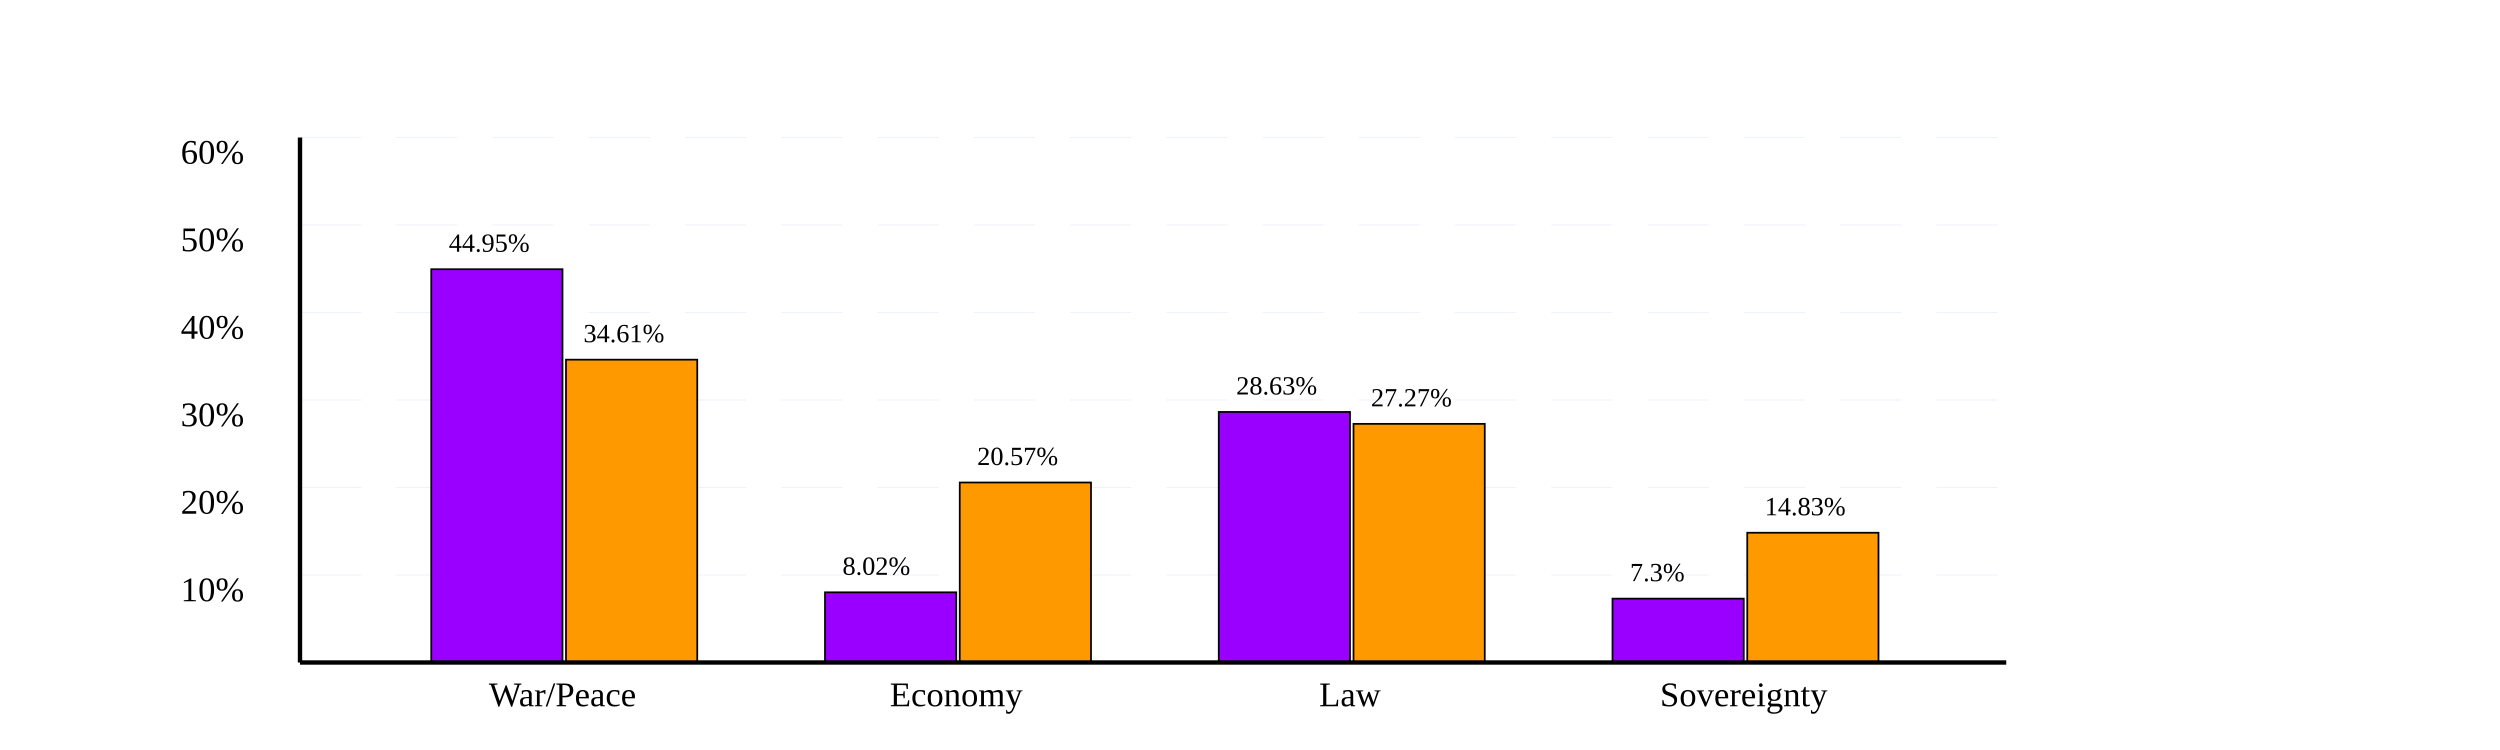
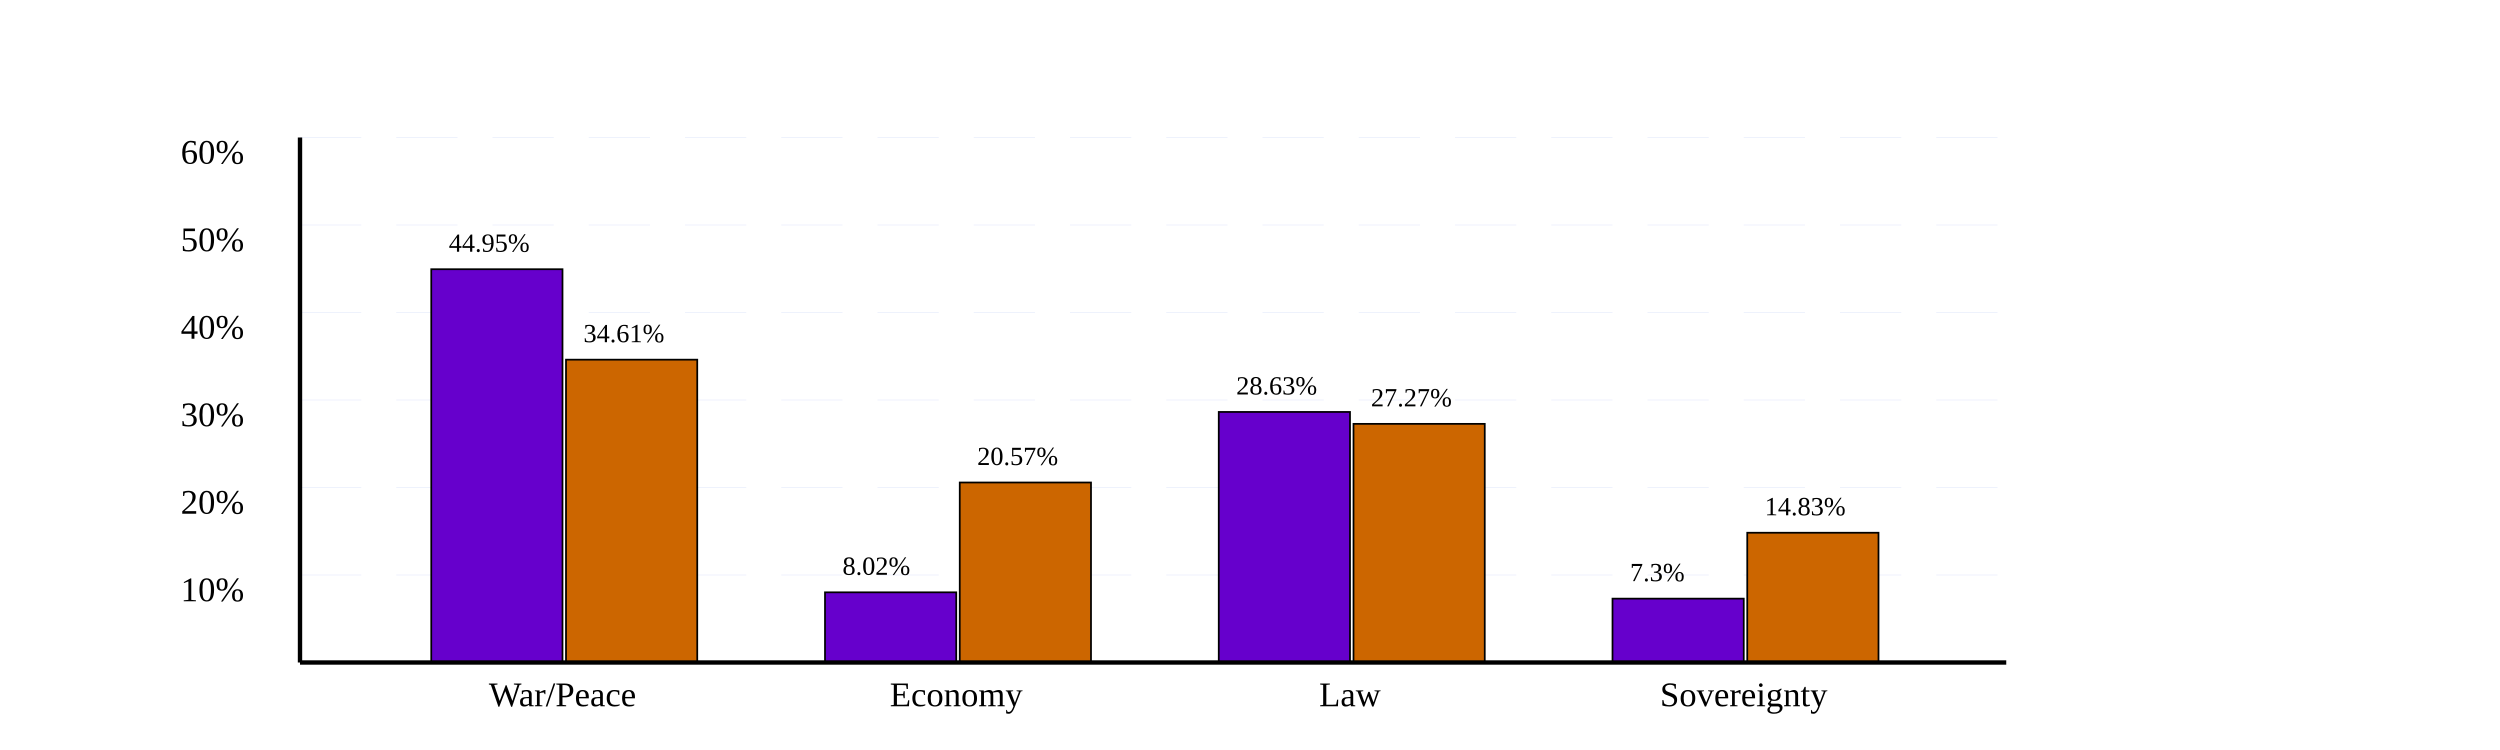
<svg xmlns="http://www.w3.org/2000/svg" width="1000" height="300" viewBox="0 0 1000 300" preserveAspectRatio="xMinYMin meet">
  <g transform="translate(50, 300), scale(3.5, 3.5)">
    <line x1="20" y1="-20" x2="215" y2="-20" stroke="#ecf0fc" stroke-width="0.1" stroke-dasharray="7,4" />
    <line x1="20" y1="-30" x2="215" y2="-30" stroke="#ecf0fc" stroke-width="0.1" stroke-dasharray="7,4" />
    <line x1="20" y1="-40" x2="215" y2="-40" stroke="#ecf0fc" stroke-width="0.1" stroke-dasharray="7,4" />
    <line x1="20" y1="-50" x2="215" y2="-50" stroke="#ecf0fc" stroke-width="0.1" stroke-dasharray="7,4" />
    <line x1="20" y1="-60" x2="215" y2="-60" stroke="#ecf0fc" stroke-width="0.1" stroke-dasharray="7,4" />
    <line x1="20" y1="-70" x2="215" y2="-70" stroke="#ecf0fc" stroke-width="0.1" stroke-dasharray="7,4" />
-     <rect x="35" y="-54.947" height="44.947" width="15" fill="#9900ff" stroke-width="0.2" stroke="black" />
+     <rect x="35" y="-54.947" height="44.947" width="15" fill="#6600cc" stroke-width="0.2" stroke="black" />
    <text text-anchor="start" x="37" y="-56.947" fill="black" font-size="25%">44.95%</text>
-     <rect x="80" y="-18.021" height="8.021" width="15" fill="#9900ff" stroke-width="0.2" stroke="black" />
+     <rect x="80" y="-18.021" height="8.021" width="15" fill="#6600cc" stroke-width="0.2" stroke="black" />
    <text text-anchor="start" x="82" y="-20.021" fill="black" font-size="25%">8.02%</text>
-     <rect x="125" y="-38.635" height="28.635" width="15" fill="#9900ff" stroke-width="0.2" stroke="black" />
+     <rect x="125" y="-38.635" height="28.635" width="15" fill="#6600cc" stroke-width="0.2" stroke="black" />
    <text text-anchor="start" x="127" y="-40.635" fill="black" font-size="25%">28.63%</text>
-     <rect x="170" y="-17.299" height="7.299" width="15" fill="#9900ff" stroke-width="0.2" stroke="black" />
+     <rect x="170" y="-17.299" height="7.299" width="15" fill="#6600cc" stroke-width="0.2" stroke="black" />
    <text text-anchor="start" x="172" y="-19.299" fill="black" font-size="25%">7.3%</text>
-     <rect x="50.4" y="-44.61" height="34.61" width="15" fill="#ff9900" stroke-width="0.2" stroke="black" />
+     <rect x="50.4" y="-44.61" height="34.61" width="15" fill="#cc6600" stroke-width="0.2" stroke="black" />
    <text text-anchor="start" x="52.4" y="-46.61" fill="black" font-size="25%">34.61%</text>
-     <rect x="95.4" y="-30.572" height="20.572" width="15" fill="#ff9900" stroke-width="0.2" stroke="black" />
+     <rect x="95.4" y="-30.572" height="20.572" width="15" fill="#cc6600" stroke-width="0.2" stroke="black" />
    <text text-anchor="start" x="97.4" y="-32.572" fill="black" font-size="25%">20.57%</text>
-     <rect x="140.4" y="-37.273" height="27.273" width="15" fill="#ff9900" stroke-width="0.2" stroke="black" />
+     <rect x="140.4" y="-37.273" height="27.273" width="15" fill="#cc6600" stroke-width="0.2" stroke="black" />
    <text text-anchor="start" x="142.4" y="-39.273" fill="black" font-size="25%">27.27%</text>
-     <rect x="185.4" y="-24.83" height="14.83" width="15" fill="#ff9900" stroke-width="0.2" stroke="black" />
+     <rect x="185.4" y="-24.83" height="14.83" width="15" fill="#cc6600" stroke-width="0.2" stroke="black" />
    <text text-anchor="start" x="187.4" y="-26.83" fill="black" font-size="25%">14.83%</text>
    <line x1="20" x2="20" y1="-10" y2="-70" stroke="black" stroke-width="0.5" />
    <text text-anchor="middle" x="10" y="-17" font-size="33%">10%</text>
    <text text-anchor="middle" x="10" y="-27" font-size="33%">20%</text>
    <text text-anchor="middle" x="10" y="-37" font-size="33%">30%</text>
    <text text-anchor="middle" x="10" y="-47" font-size="33%">40%</text>
    <text text-anchor="middle" x="10" y="-57" font-size="33%">50%</text>
    <text text-anchor="middle" x="10" y="-67" font-size="33%">60%</text>
    <line x1="20" x2="215" y1="-10" y2="-10" stroke="black" stroke-width="0.5" />
    <text text-anchor="middle" x="50" y="-5" font-size="33%">War/Peace</text>
    <text text-anchor="middle" x="95" y="-5" font-size="33%">Economy</text>
    <text text-anchor="middle" x="140" y="-5" font-size="33%">Law</text>
    <text text-anchor="middle" x="185" y="-5" font-size="33%">Sovereignty</text>
  </g>
</svg>
